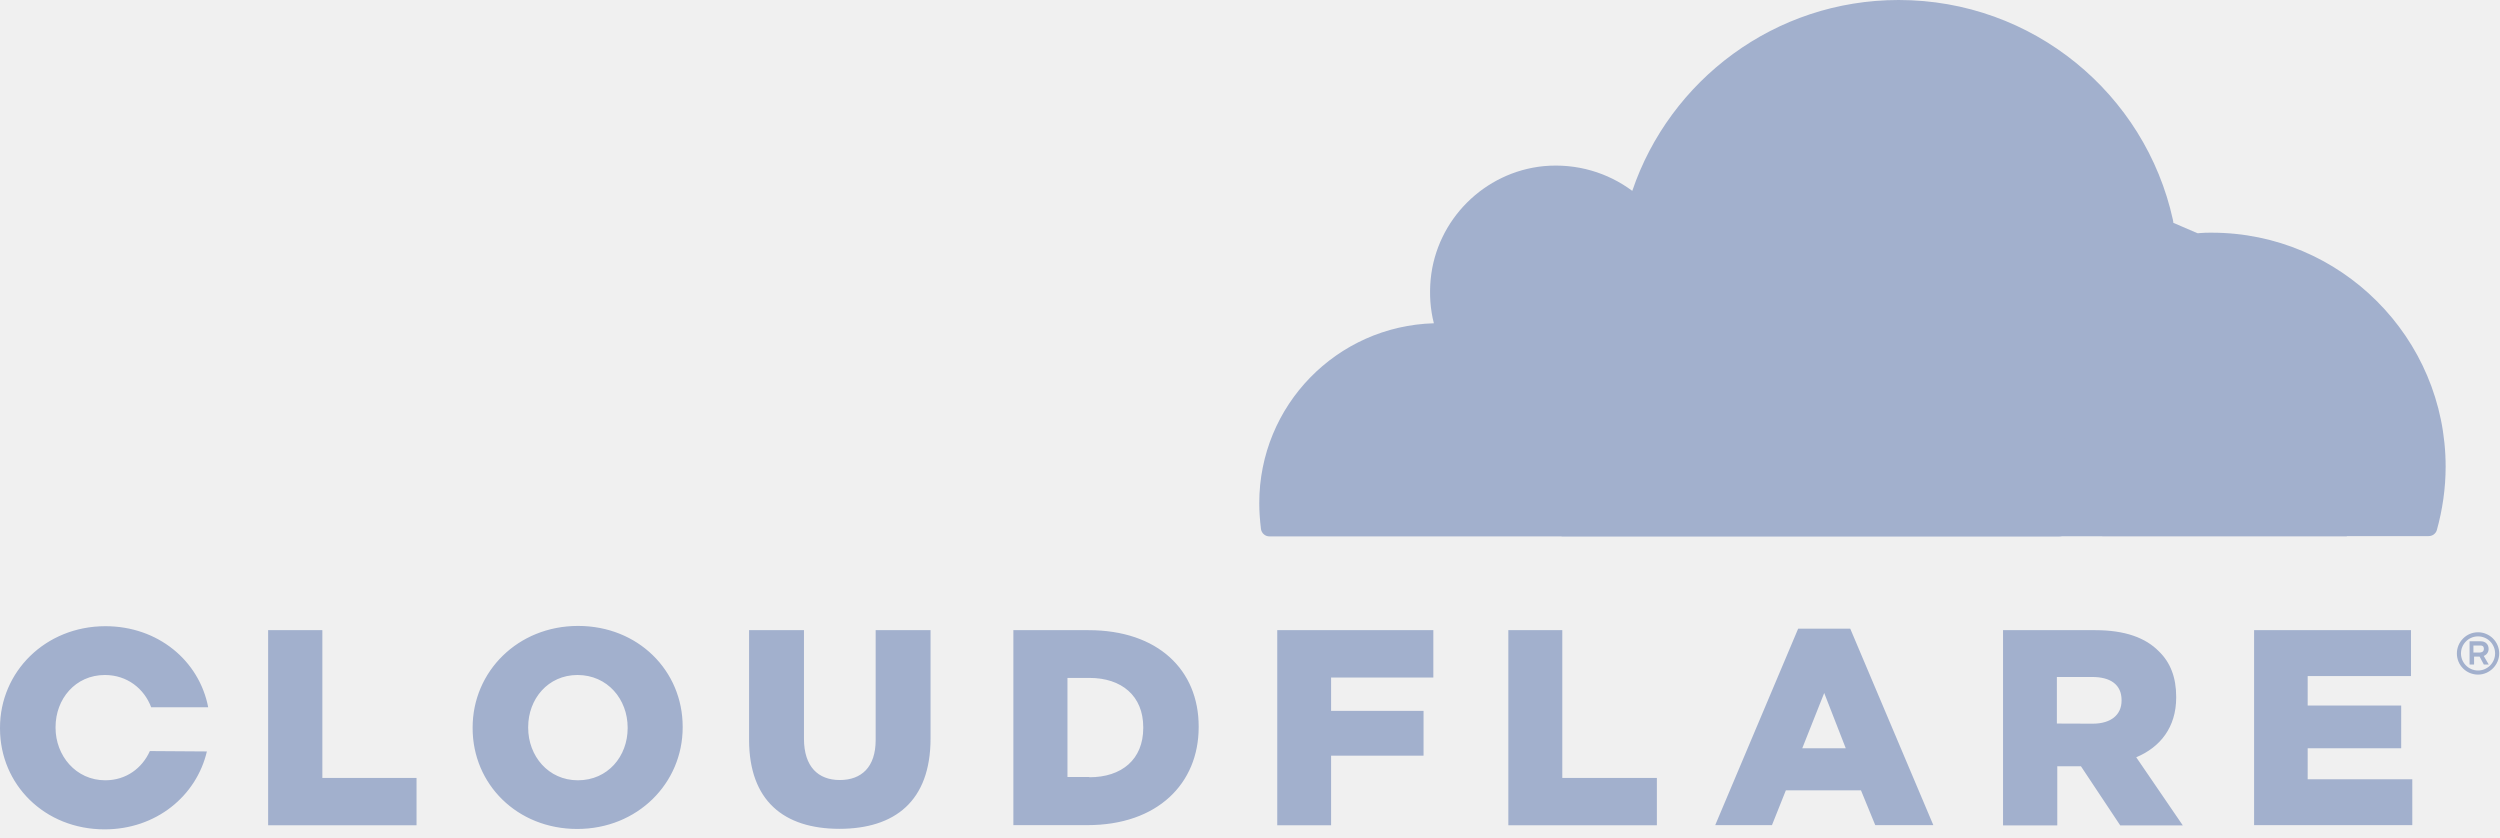
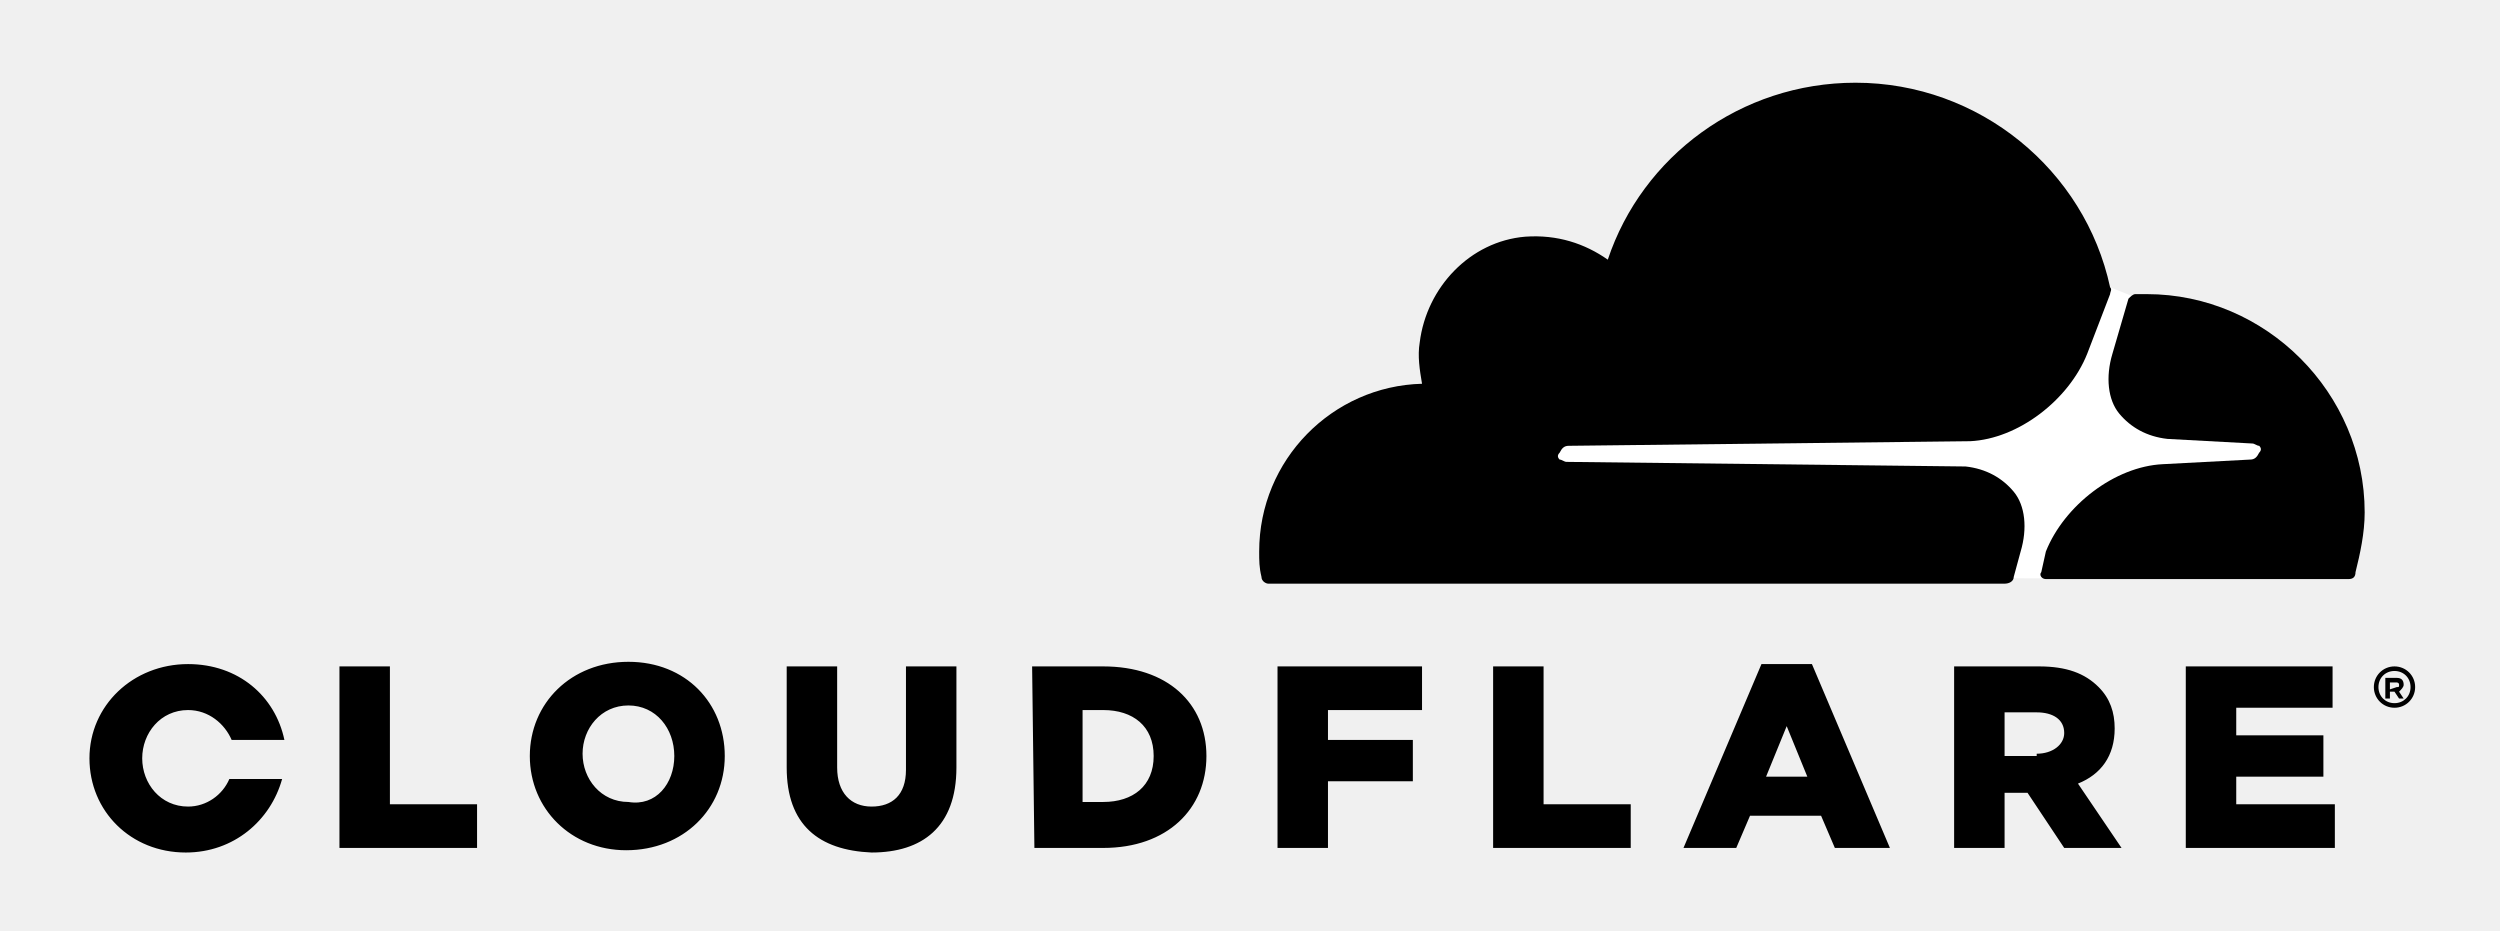
- <svg xmlns="http://www.w3.org/2000/svg" width="200px" height="67px" viewBox="0 0 200 67" version="1.1">
-   <defs />
-   <g id="Page-1" stroke="none" stroke-width="1" fill="none" fill-rule="evenodd">
-     <g id="cloudflare-logo" fill="#A2B0CD" fill-rule="nonzero">
-       <path d="M198.243,53.968 C197.302,53.968 196.55,53.217 196.55,52.275 C196.55,51.354 197.302,50.582 198.243,50.582 C199.164,50.582 199.937,51.333 199.937,52.275 C199.937,53.196 199.164,53.968 198.243,53.968 Z M198.243,50.91 C197.492,50.91 196.878,51.524 196.878,52.275 C196.878,53.026 197.492,53.64 198.243,53.64 C198.995,53.64 199.608,53.026 199.608,52.275 C199.608,51.524 198.995,50.91 198.243,50.91 Z M199.101,53.164 L198.709,53.164 L198.37,52.529 L197.926,52.529 L197.926,53.164 L197.566,53.164 L197.566,51.302 L198.455,51.302 C198.847,51.302 199.09,51.556 199.09,51.915 C199.09,52.19 198.921,52.392 198.698,52.476 L199.101,53.164 Z M198.434,52.19 C198.571,52.19 198.709,52.106 198.709,51.915 C198.709,51.693 198.593,51.64 198.434,51.64 L197.873,51.64 L197.873,52.201 L198.434,52.201 L198.434,52.19 Z M21.45,50.413 L25.788,50.413 L25.788,62.233 L33.323,62.233 L33.323,66.021 L21.45,66.021 L21.45,50.413 Z M37.81,58.254 L37.81,58.201 C37.81,53.725 41.429,50.074 46.243,50.074 C51.058,50.074 54.614,53.661 54.614,58.138 L54.614,58.19 C54.614,62.667 50.995,66.317 46.18,66.317 C41.365,66.317 37.81,62.73 37.81,58.254 Z M50.212,58.254 L50.212,58.201 C50.212,55.947 48.603,54 46.201,54 C43.841,54 42.254,55.915 42.254,58.169 L42.254,58.222 C42.254,60.476 43.862,62.423 46.233,62.423 C48.624,62.423 50.212,60.508 50.212,58.254 Z M59.926,59.175 L59.926,50.413 L64.317,50.413 L64.317,59.09 C64.317,61.344 65.46,62.402 67.185,62.402 C68.91,62.402 70.053,61.376 70.053,59.206 L70.053,50.413 L74.444,50.413 L74.444,59.069 C74.444,64.106 71.577,66.307 67.132,66.307 C62.709,66.296 59.926,64.063 59.926,59.175 Z M81.069,50.413 L87.079,50.413 C92.646,50.413 95.894,53.608 95.894,58.116 L95.894,58.169 C95.894,62.677 92.614,66.011 86.995,66.011 L81.069,66.011 L81.069,50.413 Z M87.153,62.18 C89.735,62.18 91.46,60.762 91.46,58.233 L91.46,58.18 C91.46,55.672 89.735,54.233 87.153,54.233 L85.397,54.233 L85.397,62.159 L87.153,62.159 L87.153,62.18 Z M102.18,50.413 L114.667,50.413 L114.667,54.201 L106.487,54.201 L106.487,56.868 L113.884,56.868 L113.884,60.455 L106.487,60.455 L106.487,66.021 L102.18,66.021 L102.18,50.413 Z M120.677,50.413 L124.984,50.413 L124.984,62.233 L132.55,62.233 L132.55,66.021 L120.667,66.021 L120.667,50.413 L120.677,50.413 Z M143.852,50.296 L148.021,50.296 L154.667,66.011 L150.021,66.011 L148.878,63.228 L142.868,63.228 L141.757,66.011 L137.217,66.011 L143.852,50.296 Z M147.661,59.862 L145.937,55.439 L144.18,59.862 L147.661,59.862 Z M160.243,50.413 L167.619,50.413 C170.011,50.413 171.651,51.026 172.709,52.106 C173.63,52.995 174.095,54.19 174.095,55.746 L174.095,55.799 C174.095,58.19 172.815,59.778 170.899,60.582 L174.624,66.032 L169.619,66.032 L166.476,61.302 L164.582,61.302 L164.582,66.032 L160.243,66.032 L160.243,50.413 Z M167.418,57.894 C168.889,57.894 169.725,57.175 169.725,56.053 L169.725,56 C169.725,54.772 168.836,54.159 167.386,54.159 L164.55,54.159 L164.55,57.884 L167.418,57.894 Z M180.328,50.413 L192.878,50.413 L192.878,54.085 L184.614,54.085 L184.614,56.444 L192.095,56.444 L192.095,59.862 L184.614,59.862 L184.614,62.339 L192.984,62.339 L192.984,66.011 L180.328,66.011 L180.328,50.413 Z M11.989,60.085 C11.376,61.45 10.095,62.423 8.423,62.423 C6.063,62.423 4.444,60.444 4.444,58.222 L4.444,58.169 C4.444,55.915 6.032,54 8.392,54 C10.169,54 11.534,55.09 12.095,56.582 L16.656,56.582 C15.937,52.857 12.646,50.095 8.423,50.095 C3.619,50.106 0,53.746 0,58.222 L0,58.275 C0,62.762 3.566,66.349 8.37,66.349 C12.487,66.349 15.714,63.683 16.55,60.116 L11.989,60.085 Z" id="Shape" />
-       <polygon id="Shape" points="187.757 25.513 175.82 18.667 173.757 17.778 124.931 18.116 124.931 42.899 187.746 42.899" />
-       <path d="M166.021,40.614 C166.603,38.614 166.381,36.772 165.407,35.407 C164.519,34.159 163.016,33.429 161.206,33.344 L126.963,32.899 C126.741,32.899 126.55,32.783 126.434,32.624 C126.317,32.455 126.296,32.233 126.349,32.011 C126.466,31.672 126.794,31.429 127.153,31.397 L161.704,30.952 C165.788,30.762 170.243,27.45 171.799,23.386 L173.778,18.243 C173.862,18.021 173.894,17.799 173.831,17.577 C171.619,7.513 162.635,0 151.894,0 C141.989,0 133.587,6.402 130.582,15.27 C128.635,13.82 126.159,13.048 123.492,13.291 C118.73,13.767 114.921,17.577 114.455,22.328 C114.339,23.556 114.423,24.751 114.709,25.862 C106.952,26.085 100.741,32.423 100.741,40.243 C100.741,40.942 100.794,41.63 100.878,42.328 C100.931,42.667 101.217,42.91 101.545,42.91 L164.751,42.91 C165.111,42.91 165.45,42.656 165.556,42.296 L166.021,40.614 Z" id="Shape" />
-       <path d="M176.931,18.614 C176.624,18.614 176.296,18.614 175.989,18.646 C175.767,18.646 175.577,18.815 175.492,19.037 L174.159,23.683 C173.577,25.683 173.799,27.524 174.772,28.889 C175.661,30.138 177.164,30.868 178.974,30.952 L186.265,31.397 C186.487,31.397 186.677,31.513 186.794,31.672 C186.91,31.841 186.931,32.085 186.878,32.286 C186.762,32.624 186.434,32.868 186.074,32.899 L178.476,33.344 C174.36,33.534 169.937,36.847 168.381,40.91 L167.82,42.328 C167.704,42.603 167.905,42.889 168.212,42.889 L194.286,42.889 C194.593,42.889 194.868,42.698 194.952,42.392 C195.397,40.783 195.651,39.079 195.651,37.333 C195.651,27.016 187.249,18.614 176.931,18.614" id="Shape" />
-     </g>
-   </g>
+ <svg xmlns="http://www.w3.org/2000/svg" width="137" height="51" viewBox="0 0 137 51" fill="none">
+   <path d="M123.928 17.881L116.89 16.244L115.633 15.741L83.331 15.993V31.607L123.928 31.733V17.881Z" fill="white" />
+   <path d="M110.731 30.222C111.108 28.963 110.983 27.704 110.354 26.948C109.726 26.193 108.846 25.689 107.715 25.563L85.845 25.311C85.719 25.311 85.594 25.185 85.468 25.185C85.342 25.059 85.342 24.933 85.468 24.808C85.594 24.556 85.719 24.43 85.971 24.43L107.966 24.178C110.605 24.052 113.371 21.911 114.376 19.393L115.633 16.119C115.633 15.993 115.759 15.867 115.633 15.741C114.25 9.319 108.469 4.533 101.682 4.533C95.397 4.533 89.993 8.563 88.107 14.23C86.85 13.348 85.342 12.845 83.583 12.97C80.566 13.222 78.178 15.741 77.801 18.763C77.675 19.519 77.801 20.274 77.927 21.03C73.025 21.156 69.003 25.185 69.003 30.222C69.003 30.726 69.003 31.104 69.128 31.608C69.128 31.859 69.38 31.985 69.505 31.985H109.851C110.103 31.985 110.354 31.859 110.354 31.608L110.731 30.222Z" fill="black" />
+   <path d="M117.644 16.118H117.016C116.89 16.118 116.764 16.244 116.639 16.37L115.759 19.392C115.382 20.652 115.507 21.911 116.136 22.667C116.764 23.422 117.644 23.926 118.775 24.052L123.426 24.304C123.551 24.304 123.677 24.43 123.803 24.43C123.928 24.555 123.928 24.681 123.803 24.807C123.677 25.059 123.551 25.185 123.3 25.185L118.524 25.437C115.884 25.563 113.119 27.704 112.114 30.222L111.862 31.355C111.737 31.481 111.862 31.733 112.114 31.733H128.705C128.956 31.733 129.082 31.607 129.082 31.355C129.333 30.348 129.584 29.215 129.584 28.081C129.584 21.533 124.18 16.118 117.644 16.118Z" fill="black" />
+   <path d="M131.218 38.785C130.59 38.785 130.087 38.281 130.087 37.652C130.087 37.022 130.59 36.519 131.218 36.519C131.847 36.519 132.35 37.022 132.35 37.652C132.35 38.281 131.847 38.785 131.218 38.785ZM131.218 36.77C130.716 36.77 130.339 37.148 130.339 37.652C130.339 38.156 130.716 38.533 131.218 38.533C131.721 38.533 132.098 38.156 132.098 37.652C132.098 37.148 131.721 36.77 131.218 36.77ZM131.721 38.281H131.47L131.218 37.904H130.967V38.281H130.716V37.148H131.344C131.595 37.148 131.721 37.274 131.721 37.526C131.721 37.652 131.595 37.778 131.47 37.904L131.721 38.281ZM131.344 37.652C131.47 37.652 131.47 37.652 131.47 37.526C131.47 37.4 131.344 37.4 131.344 37.4H130.967V37.778L131.344 37.652ZM18.602 36.519H21.367V44.074H26.143V46.467H18.602V36.519ZM29.034 41.43C29.034 38.533 31.296 36.267 34.438 36.267C37.581 36.267 39.717 38.533 39.717 41.43C39.717 44.326 37.455 46.593 34.313 46.593C31.296 46.593 29.034 44.326 29.034 41.43ZM36.952 41.43C36.952 39.919 35.947 38.659 34.438 38.659C32.93 38.659 31.925 39.919 31.925 41.304C31.925 42.689 32.93 43.948 34.438 43.948C35.947 44.2 36.952 42.941 36.952 41.43ZM43.111 42.059V36.519H45.876V42.059C45.876 43.444 46.63 44.2 47.761 44.2C48.893 44.2 49.647 43.57 49.647 42.185V36.519H52.412V42.059C52.412 45.333 50.527 46.718 47.761 46.718C44.871 46.593 43.111 45.207 43.111 42.059ZM56.56 36.519H60.456C63.975 36.519 66.112 38.533 66.112 41.43C66.112 44.326 63.975 46.467 60.456 46.467H56.685L56.56 36.519ZM60.456 43.948C62.09 43.948 63.221 43.067 63.221 41.43C63.221 39.792 62.09 38.911 60.456 38.911H59.325V43.948H60.456ZM70.008 36.519H77.927V38.911H72.773V40.548H77.424V42.815H72.773V46.467H70.008V36.519ZM81.823 36.519H84.588V44.074H89.364V46.467H81.823V36.519ZM96.528 36.392H99.294L103.567 46.467H100.55L99.796 44.704H95.9L95.146 46.467H92.255L96.528 36.392ZM99.042 42.563L97.911 39.792L96.78 42.563H99.042ZM107.086 36.519H111.737C113.245 36.519 114.25 36.896 115.005 37.652C115.633 38.281 115.884 39.037 115.884 39.919C115.884 41.43 115.13 42.437 113.873 42.941L116.261 46.467H113.119L111.108 43.444H109.851V46.467H107.086V36.519ZM111.611 41.304C112.491 41.304 113.119 40.8 113.119 40.17C113.119 39.415 112.491 39.037 111.611 39.037H109.851V41.43H111.611V41.304ZM119.781 36.519H127.825V38.785H122.546V40.296H127.322V42.563H122.546V44.074H127.95V46.467H119.781V36.519ZM12.569 42.689C12.192 43.57 11.312 44.2 10.306 44.2C8.798 44.2 7.793 42.941 7.793 41.556C7.793 40.17 8.798 38.911 10.306 38.911C11.438 38.911 12.317 39.667 12.694 40.548H15.585C15.083 38.156 13.072 36.392 10.306 36.392C7.29 36.392 4.902 38.659 4.902 41.556C4.902 44.452 7.164 46.718 10.181 46.718C12.82 46.718 14.831 44.956 15.46 42.689H12.569Z" fill="black" />
</svg>
